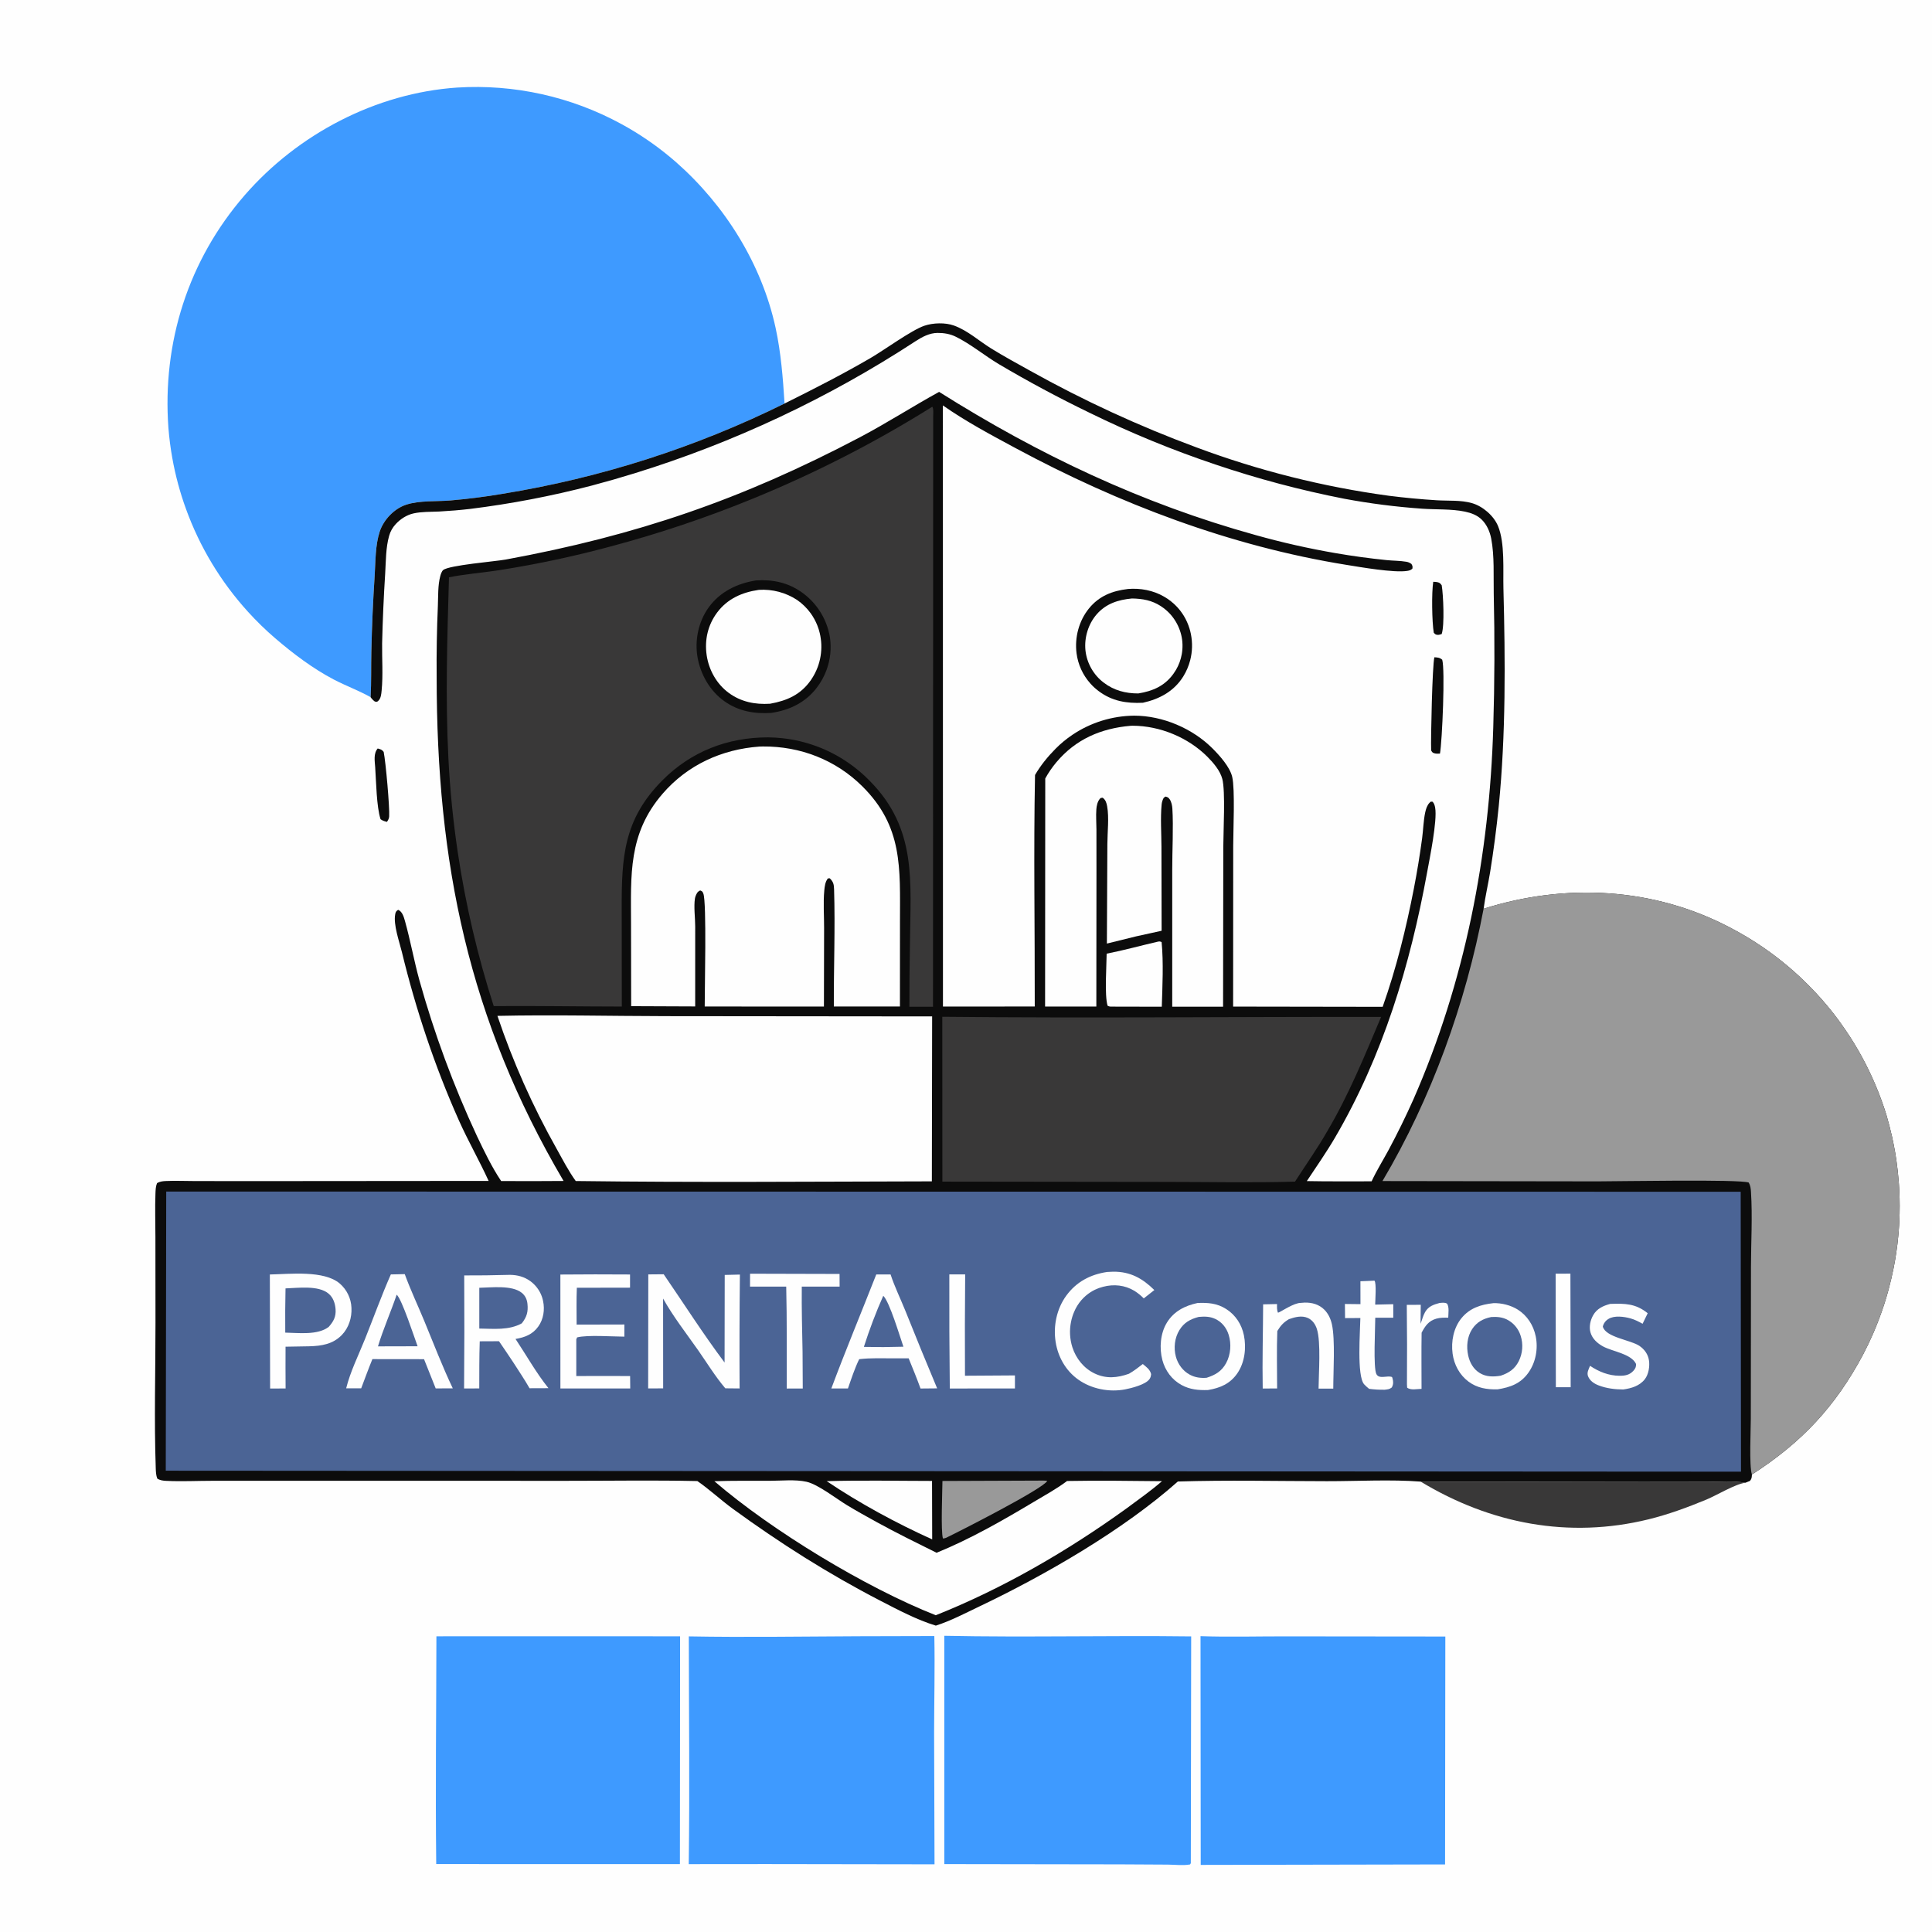
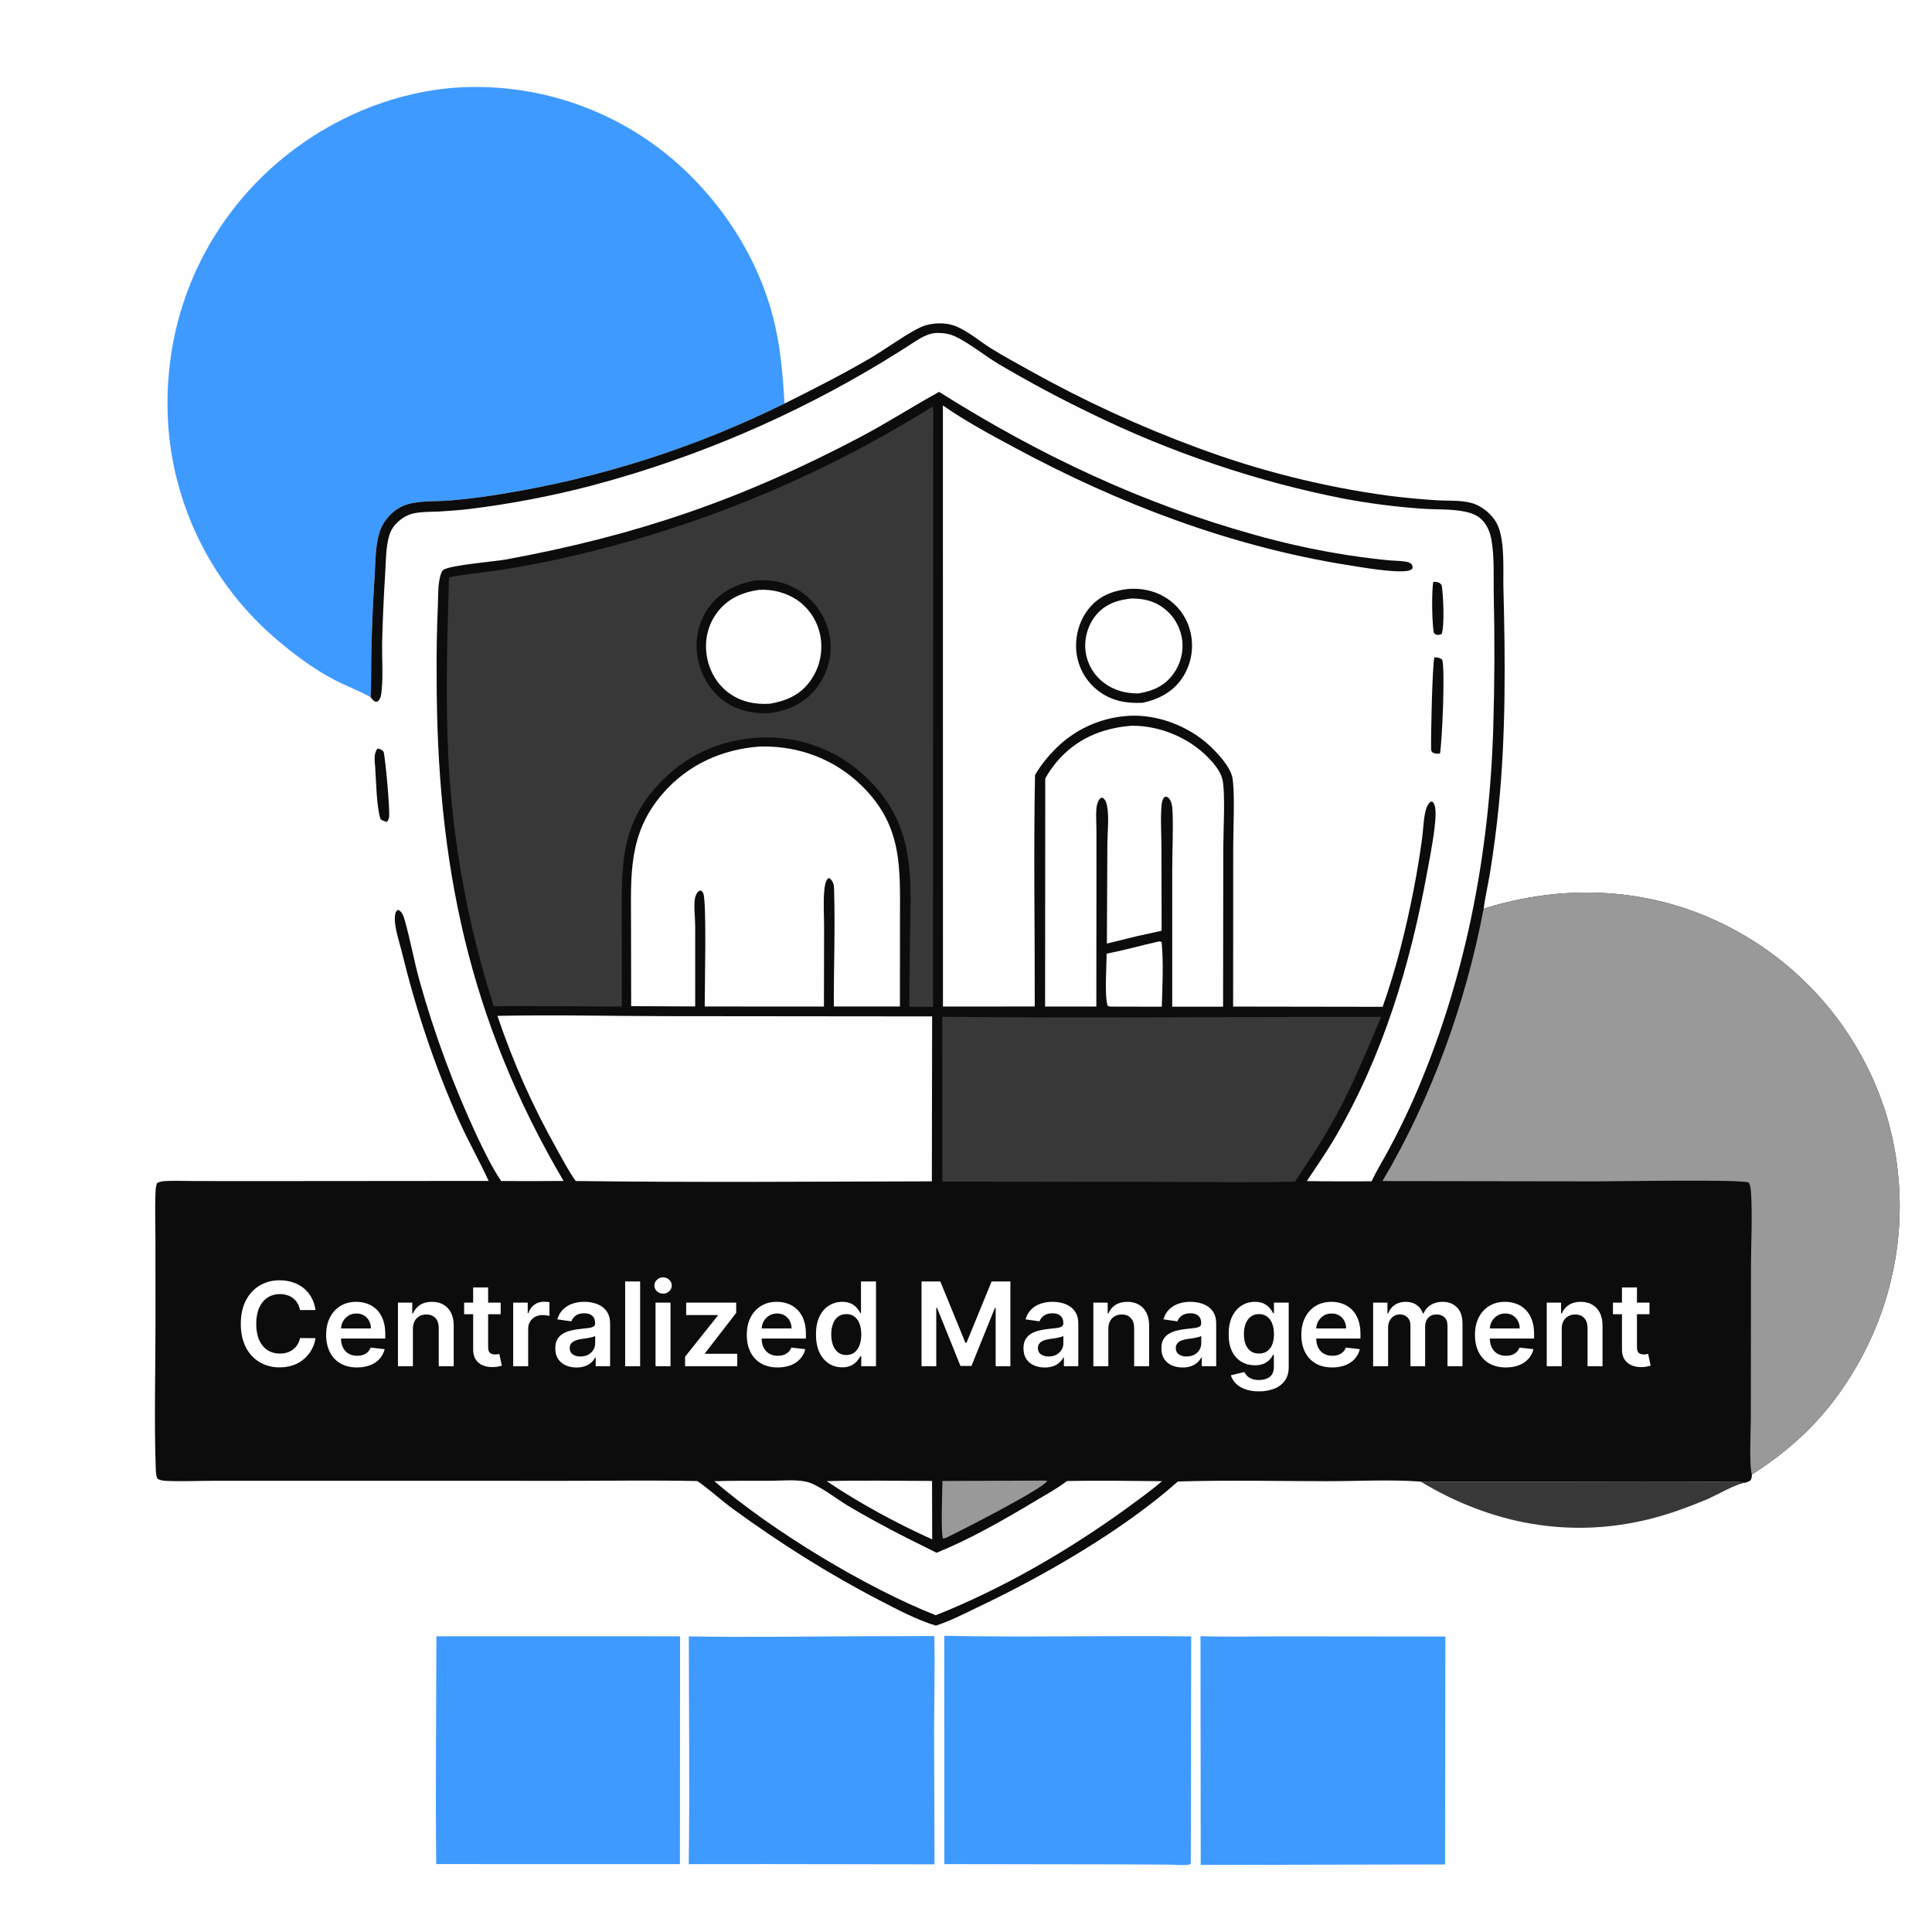
<svg xmlns="http://www.w3.org/2000/svg" width="140" height="140" fill="none">
  <g clip-path="url(#clip0_8_1853)">
    <path d="M0 0h140v140H0V0z" fill="#FEFEFE" />
    <path d="M103.858 42.16c.087.005.201.002.287.023.19.044.214.081.327.228.116.684.215 2.904-.002 3.535-.067.018-.182.06-.256.059-.176-.002-.206-.037-.318-.155-.131-.808-.163-2.888-.038-3.69zM27.37 54.237c.217.068.289.066.433.247.15.728.44 4.025.398 4.675-.01.162-.073.263-.16.397-.186-.047-.306-.079-.465-.192-.296-.92-.316-2.734-.388-3.765-.031-.454-.135-.997.182-1.362zm76.572-6.609c.24.017.375.018.566.177.219.705.001 5.878-.162 6.803-.104.002-.234.015-.335-.006-.19-.04-.216-.066-.304-.222-.036-.787.085-6.243.235-6.752z" fill="#0C0C0C" />
    <path d="M102.947 107.363l16.149.025 4.616-.006c.901-.002 1.878-.085 2.765.064-.728.086-2.069.906-2.824 1.219-1.364.565-2.766 1.081-4.201 1.433-5.773 1.415-11.455.321-16.505-2.735z" fill="#393838" />
    <path d="M81.73 42.68c.902-.075 1.833.096 2.618.552a4.045 4.045 0 01.947.748 4.083 4.083 0 01.487.643 4.04 4.04 0 01.412.918 3.942 3.942 0 01.102.403 4.266 4.266 0 01-.05 1.9 4.268 4.268 0 01-.5 1.172c-.674 1.079-1.716 1.637-2.923 1.908-1.183.059-2.243-.116-3.212-.846a3.987 3.987 0 01-.6-.55 4.075 4.075 0 01-1.001-2.195c-.143-1.147.17-2.34.9-3.242.738-.91 1.7-1.278 2.82-1.41z" fill="#0C0C0C" />
    <path d="M82.03 43.368c.762.014 1.432.13 2.086.553a3.696 3.696 0 01.419.319 3.296 3.296 0 01.473.516 3.483 3.483 0 01.59 1.263 3.248 3.248 0 01.09.69 3.597 3.597 0 01-.051.691 3.488 3.488 0 01-.417 1.137 3.56 3.56 0 01-.19.29c-.64.887-1.5 1.254-2.543 1.422-.918.004-1.77-.215-2.51-.786a3.255 3.255 0 01-.504-.47 3.428 3.428 0 01-.675-1.197 3.384 3.384 0 01-.143-.675c-.092-.924.205-1.904.816-2.606.677-.778 1.572-1.058 2.56-1.147z" fill="#FEFEFE" />
    <path d="M32.588 118.569l16.694.004-.013 16.508-.957-.001-16.702-.003c-.061-5.497.005-11.003.014-16.501l.964-.007zm54.406-.006c2.02.069 4.063.012 6.085.014l11.655.012-.019 16.515-17.706.034-.015-16.575zm-24.754.006l5.465-.014c.047 2.331-.013 4.67-.016 7.003l.03 9.537-12.177-.018-5.633.005c.075-5.497.01-11.005.005-16.503 4.103.075 8.22.005 12.325-.01zm6.187-.033c5.96.123 11.93-.031 17.89.044l-.026 16.435-.054.09c-.505.092-1.089.016-1.605.012l-3.471-.019-12.733-.019-.001-16.543zM26.856 50.521c-.854-.483-1.802-.826-2.674-1.283-1.507-.79-2.95-1.879-4.24-2.987a22.079 22.079 0 01-1.963-1.91 22.416 22.416 0 01-4.501-7.458 22.286 22.286 0 01-.994-3.7 22.389 22.389 0 01-.28-2.173c-.453-6.193 1.44-12.153 5.517-16.853 3.852-4.44 9.517-7.413 15.402-7.812a21.996 21.996 0 0111.911 2.646 21.894 21.894 0 013.55 2.414c.138.115.274.231.41.349 3.544 3.122 6.203 7.373 7.209 12.005.391 1.804.532 3.643.649 5.482a72.09 72.09 0 01-12.551 4.808 72.111 72.111 0 01-7.883 1.735 46.384 46.384 0 01-3.764.48c-1.025.088-2.236-.011-3.214.306-.869.282-1.644 1.093-1.926 1.958-.32.984-.298 2.129-.363 3.157-.12 1.843-.2 3.689-.242 5.536-.025 1.097.006 2.207-.053 3.3z" fill="#3E9AFF" />
    <path d="M56.852 29.241c2.103-1.047 4.19-2.11 6.222-3.292 1-.581 2.974-2.026 3.907-2.344.628-.214 1.511-.242 2.14-.017.99.356 1.794 1.096 2.677 1.647.925.576 1.9 1.1 2.851 1.632a85.953 85.953 0 0012.053 5.554 64.765 64.765 0 0013.95 3.505c1.15.145 2.303.254 3.459.325.838.053 1.751-.026 2.562.21.772.225 1.565.903 1.879 1.657.51 1.226.357 3.196.392 4.532.137 5.237.177 10.537-.338 15.757a81.239 81.239 0 01-.63 4.817c-.144.873-.35 1.75-.468 2.626 5.923-1.87 12.289-1.556 17.836 1.353a23.13 23.13 0 012.432 1.457 21.79 21.79 0 01.919.666 26.91 26.91 0 01.885.71 26.614 26.614 0 01.849.753 23.68 23.68 0 011.2 1.206 21.263 21.263 0 01.749.852 21.506 21.506 0 011.043 1.346 26.414 26.414 0 01.638.938 23.028 23.028 0 011.134 1.965 23.977 23.977 0 01.933 2.068 24.898 24.898 0 01.389 1.065c.06.18.119.36.175.54a25.14 25.14 0 01.421 1.625 25.322 25.322 0 01.216 1.097c.031.184.06.368.088.553a25.822 25.822 0 01.182 1.668 26.041 26.041 0 01.054 1.117 20.86 20.86 0 010 1.12 20.835 20.835 0 01-.1 1.675 20.725 20.725 0 01-.135 1.11 20.672 20.672 0 01-.187 1.103 25.174 25.174 0 01-.382 1.634 24.966 24.966 0 01-.319 1.072 24.45 24.45 0 01-.793 2.092 23.581 23.581 0 01-.725 1.513c-2.007 3.772-4.45 6.383-8.059 8.701-.017.219-.003.282-.139.461l-.335.136c-.887-.149-1.864-.066-2.765-.064l-4.616.006-16.149-.025c-2.117-.166-4.63-.029-6.79-.031-3.595-.003-7.212-.089-10.805.023-3.942 3.507-9.605 6.779-14.377 9.052-1.023.487-2.08 1.046-3.16 1.392-1.374-.416-2.765-1.155-4.04-1.814-3.749-1.939-7.24-4.152-10.65-6.635-.887-.645-1.69-1.403-2.591-2.027-3.18-.07-6.375-.015-9.556-.017l-18.625-.004-6.97.002c-1.104.001-2.23.059-3.33.005-.24-.012-.45-.035-.656-.166-.09-.234-.102-.484-.11-.733-.123-3.499-.018-7.037-.02-10.54l-.005-6.24c-.001-1.048-.038-2.109.003-3.156.01-.25.018-.51.116-.742.2-.114.392-.138.62-.15.717-.035 1.456.004 2.176.002l5.007.003 16.224-.013c-.677-1.482-1.492-2.9-2.157-4.39-1.736-3.885-3.125-8.054-4.127-12.188-.182-.753-.63-1.979-.485-2.75.031-.168.071-.227.213-.317.304.128.41.516.494.813.395 1.412.654 2.87 1.045 4.29a73.496 73.496 0 004.166 11.28c.532 1.113 1.07 2.243 1.758 3.27 1.508.01 3.015.008 4.523-.005-6.897-11.729-9.197-23.047-9.196-36.533a97.278 97.278 0 01.087-5.121c.029-.705-.007-1.506.177-2.187.032-.122.107-.344.208-.428.435-.356 3.763-.62 4.537-.762 9.498-1.749 17.095-4.35 25.651-8.855 1.961-1.033 3.813-2.229 5.75-3.294 7.21 4.55 14.708 8.1 22.946 10.38 1.912.537 3.847.973 5.804 1.309 1.215.21 2.436.376 3.663.5.474.05.977.042 1.444.121.15.026.245.074.37.159.082.156.092.167.069.34-.114.11-.226.14-.378.164-.96.15-3.363-.27-4.392-.436-8.414-1.352-16.512-4.437-23.993-8.465-1.788-.963-3.595-1.924-5.26-3.091l.005 43.561 6.652-.004c.012-5.585-.091-11.191.02-16.775.393-.682.93-1.341 1.485-1.9a7.978 7.978 0 011.22-1.01 8.152 8.152 0 014.483-1.39c2.065.002 4.228.924 5.682 2.384.508.51 1.247 1.328 1.418 2.049.212.892.074 3.87.073 4.986l-.006 11.662 10.836.017c.985-2.777 1.701-5.687 2.263-8.577.233-1.205.432-2.415.596-3.632.083-.618.094-1.274.225-1.882.052-.24.136-.517.314-.696.107-.107.053-.075.218-.077.117.122.161.28.189.442.163.929-.4 3.67-.583 4.675-1.23 6.739-3.201 13.29-6.681 19.235-.629 1.073-1.35 2.104-2.036 3.14 1.563.032 3.13.013 4.694.017.362-.78.826-1.522 1.235-2.28a57.203 57.203 0 001.785-3.637c3.748-8.536 5.522-17.706 5.796-27 .098-3.218.109-6.437.034-9.655-.025-1.29.059-2.738-.183-4.003-.096-.501-.313-1-.677-1.365-.331-.332-.776-.494-1.227-.589-.974-.204-2.109-.14-3.108-.213a49.54 49.54 0 01-5.637-.72 72.785 72.785 0 01-9.333-2.48 74.331 74.331 0 01-9.103-3.74 89.42 89.42 0 01-6.615-3.546c-1.025-.616-2.025-1.445-3.088-1.97-.421-.209-.868-.283-1.336-.28-.582.005-1.11.288-1.588.598a80.8 80.8 0 01-20.36 9.573c-1.027.317-2.06.614-3.1.89a68.06 68.06 0 01-8.836 1.694c-.741.085-1.484.147-2.229.187-.608.029-1.263.004-1.859.137-.488.109-.948.406-1.284.771a2.053 2.053 0 00-.482.855c-.243.856-.232 1.826-.284 2.712-.108 1.69-.182 3.381-.223 5.073-.015 1.125.075 2.303-.035 3.42-.026.265-.047.579-.26.767-.09.08-.122.047-.233.034a1.394 1.394 0 01-.306-.315c.059-1.093.028-2.203.053-3.3.041-1.847.122-3.692.242-5.536.064-1.028.043-2.173.363-3.157.282-.865 1.057-1.676 1.926-1.958.978-.317 2.189-.218 3.214-.306a46.426 46.426 0 003.764-.48 72.437 72.437 0 0010.461-2.508 72.194 72.194 0 009.973-4.035z" fill="#0C0C0C" />
    <path d="M59.905 107.331c2.536-.076 5.096-.019 7.634-.017l.011 4.236c-2.611-1.179-5.265-2.618-7.645-4.219zM83.9 68.237c.143-.021.126-.03.275.028.144 1.515.059 3.162.013 4.686l-3.678-.008a.478.478 0 01-.251-.066c-.229-.778-.073-2.847-.067-3.77 1.241-.242 2.475-.587 3.709-.87z" fill="#FEFEFE" />
    <path d="M75.599 107.289c.105 0 .188.008.29.024-.303.572-6.331 3.641-7.331 4.122a.78.78 0 01-.228.053c-.166-.512-.041-3.431-.037-4.171l7.306-.028z" fill="#999" />
    <path d="M77.325 107.318c2.29-.043 4.588-.008 6.878.014-.814.706-1.707 1.332-2.571 1.974-4.258 3.073-8.938 5.794-13.823 7.741-5.075-2.003-11.872-6.122-16.042-9.712 1.338-.048 2.685-.027 4.025-.031.836-.002 1.835-.11 2.646.069.833.184 2.174 1.235 2.936 1.696.694.421 1.407.816 2.118 1.208 1.435.791 2.909 1.515 4.376 2.243 2.44-.995 4.774-2.331 7.032-3.68.812-.486 1.669-.952 2.425-1.522zm4.593-54.723c.053-.002.105-.006.158-.006 1.977.005 4.018.85 5.414 2.246.432.432.927 1.011 1.083 1.61.234.896.074 3.785.072 4.918l-.016 11.586h-3.685v-9.885c-.002-1.395.093-3.139.01-4.477-.013-.208-.068-.48-.187-.657-.091-.136-.16-.176-.316-.208l-.126.095a1.232 1.232 0 00-.15.493c-.093.99-.014 2.061-.012 3.057l.012 6.08-1.816.398-2.15.53.035-7.212c.003-.864.132-1.89-.015-2.733-.043-.248-.115-.474-.326-.625-.103.015-.135-.003-.207.084-.17.2-.23.497-.25.752-.038.483.005.99.006 1.476l.002 2.996-.009 9.827-3.714-.003.012-16.525c.23-.417.497-.807.803-1.172 1.401-1.67 3.231-2.46 5.372-2.645zM55.027 54.1a7.13 7.13 0 01.252-.007c2.71-.022 5.27.965 7.205 2.883 2.951 2.926 2.733 5.926 2.732 9.746l-.003 6.214h-4.79c-.012-2.83.105-5.686.017-8.511-.01-.342-.06-.54-.315-.782l-.131.01c-.197.238-.235.579-.263.876-.083.882-.011 1.83-.014 2.718l-.012 5.693-2.727-.001-5.912-.005c-.007-1.193.152-7.55-.1-8.183-.06-.153-.082-.165-.225-.226-.07.033-.086.035-.152.093-.107.096-.206.336-.229.476-.097.607.016 1.404.017 2.036l-.001 5.8-4.64-.019-.009-5.942c-.006-3.57-.22-6.545 2.285-9.449 1.8-2.086 4.287-3.224 7.015-3.42zM36.046 73.614c4.066-.089 8.156.014 12.224.02l19.276.019-.02 11.952c-8.596.018-17.21.087-25.806-.024-.526-.73-.95-1.556-1.388-2.342a55.935 55.935 0 01-4.286-9.625z" fill="#FEFEFE" />
    <path d="M68.282 73.679c10.596.11 21.201-.005 31.799.01-1.188 2.807-2.328 5.614-3.88 8.246-.722 1.271-1.571 2.46-2.36 3.69-3.15.091-6.326.019-9.48.02l-16.073-.02-.006-11.946z" fill="#393838" />
    <path d="M107.508 65.85c5.923-1.87 12.289-1.556 17.836 1.353a23.13 23.13 0 012.432 1.457 24.755 24.755 0 01.919.666 26.91 26.91 0 01.885.71 27.122 27.122 0 01.849.753 23.314 23.314 0 011.949 2.058 21.506 21.506 0 011.043 1.346 26.792 26.792 0 01.638.938 23.028 23.028 0 011.134 1.965 23.977 23.977 0 01.933 2.068 24.703 24.703 0 01.564 1.605 25.14 25.14 0 01.421 1.625 25.322 25.322 0 01.216 1.097c.031.184.06.368.088.553a25.822 25.822 0 01.182 1.668 26.01 26.01 0 01.054 1.117 20.863 20.863 0 010 1.12 20.81 20.81 0 01-.1 1.675 20.763 20.763 0 01-.135 1.11 20.729 20.729 0 01-.187 1.103 25.303 25.303 0 01-.382 1.634 25.14 25.14 0 01-.319 1.072 24.45 24.45 0 01-.793 2.092 23.581 23.581 0 01-.725 1.513c-2.007 3.772-4.45 6.383-8.059 8.701-.209-.605-.08-3.255-.08-4.065l.011-10.964c.003-1.8.114-3.658.001-5.45-.015-.243-.04-.465-.164-.678-.654-.248-9.429-.087-10.946-.086l-15.595-.022c3.555-5.999 6.034-12.889 7.33-19.734z" fill="#999" />
    <path d="M67.555 29.473c.111.125.066.565.066.736l-.012 42.745h-1.712c0-1.525.015-3.05.041-4.574.036-4.47.54-8.321-2.922-11.804a10.261 10.261 0 00-1.568-1.32 10.382 10.382 0 00-4.765-1.764 10.416 10.416 0 00-1.025-.06c-2.933-.003-5.587 1.025-7.665 3.12-2.811 2.834-2.951 5.564-2.942 9.312l.008 7.075c-3.094-.003-6.189-.059-9.282-.034a70.351 70.351 0 01-2.605-11.14 70.475 70.475 0 01-.68-6.837c-.222-4.358-.082-8.734.043-13.094 1.121-.226 2.289-.318 3.421-.485a76.145 76.145 0 008.288-1.75A85.259 85.259 0 0054.6 36.116a86.353 86.353 0 006.62-3.045 84.723 84.723 0 006.336-3.597z" fill="#393838" />
    <path d="M54.78 42.06c1.212-.08 2.313.149 3.317.86a4.979 4.979 0 011.938 2.777 4.952 4.952 0 01.105.482 4.928 4.928 0 01.026 1.202 4.924 4.924 0 01-.272 1.171 4.843 4.843 0 01-.693 1.263c-.82 1.09-1.993 1.653-3.321 1.845-1.216.08-2.368-.125-3.38-.84-1.047-.737-1.736-1.94-1.954-3.194-.214-1.232.066-2.58.8-3.6.824-1.146 2.068-1.75 3.435-1.966z" fill="#0C0C0C" />
    <path d="M54.992 42.744a4.53 4.53 0 012.759.725 4.108 4.108 0 01.996.973 4.141 4.141 0 01.478.874 3.788 3.788 0 01.18.572 4.087 4.087 0 01.073.401 4.009 4.009 0 01.037.416 4.274 4.274 0 01-.264 1.64 4.326 4.326 0 01-.482.924c-.738 1.067-1.734 1.505-2.965 1.726-1.086.071-2.115-.134-3.005-.792-.873-.646-1.43-1.65-1.59-2.717-.165-1.113.084-2.2.76-3.103.75-1.002 1.814-1.467 3.023-1.639z" fill="#FEFEFE" />
-     <path d="M12.045 86.344l114.092.015.022 20.284-114.147-.07.033-20.228z" fill="#4B6495" />
-     <path d="M104.316 94.418c.192-.014.373-.052.545.05.167.26.088.707.084 1.016-.286-.005-.587-.007-.864.072-.559.16-.806.525-1.066 1.018-.022 1.355-.004 2.713-.005 4.068-.319.004-.78.121-1.043-.089l-.014-.253c.015-1.915.011-3.83-.012-5.745l1.012-.004-.015 1.376c.117-.285.175-.583.332-.852.243-.416.603-.535 1.046-.657zm8.411-2.123l1.071-.002.019 8.23h-1.074l-.016-8.228zm-13.129.506c.156.168.055 1.449.052 1.736l1.312-.03-.001.98h-1.304c.002.713-.158 3.639.084 4.09.21.391.793.066 1.134.21.01.031.022.062.031.094.068.245.069.432-.051.66-.188.141-.284.135-.513.164a7.538 7.538 0 01-1.134-.065l-.019-.017c-.115-.098-.235-.196-.336-.309-.547-.607-.286-3.908-.275-4.805l-1.11.007-.011-1.025 1.127.013-.003-1.66c.34-.008.678-.028 1.017-.043zm-30.806-.454h1.148a506.418 506.418 0 00-.014 7.344l3.62-.023v.945l-4.72.003a562.763 562.763 0 01-.034-8.269zm47.89 2.139c1.071-.038 1.842-.03 2.717.675l-.37.764c-.287-.157-.566-.304-.884-.391-.458-.126-1.172-.228-1.597.046a.871.871 0 00-.402.55c.211.785 2.017.965 2.653 1.398.361.246.617.597.689 1.033.072.432-.022 1.027-.295 1.379-.382.492-.976.662-1.564.746-.594-.002-1.217-.077-1.775-.291-.329-.126-.645-.327-.778-.668-.103-.262.046-.512.145-.754.637.428 1.355.717 2.132.72.399.003.727-.052 1.007-.357.141-.153.206-.287.194-.5-.355-.74-1.694-.895-2.381-1.263-.415-.223-.793-.561-.923-1.029-.114-.407-.007-.878.198-1.239.272-.481.724-.681 1.234-.82zm-62.33-2.188l6.485.017.005.917-2.742.002c-.018 1.586.028 3.174.057 4.76l.014 2.623-1.16.002c-.006-2.462.02-4.928-.039-7.388l-2.623.003.003-.936zm39.783 2.123a5.31 5.31 0 01.406-.03c.538-.013 1.048.133 1.434.522.28.283.452.658.538 1.043.25 1.11.1 3.436.101 4.667l-1.066.003c.007-1.106.183-3.368-.122-4.324-.11-.34-.32-.647-.654-.797-.444-.198-.936-.065-1.371.087-.397.237-.6.463-.842.858-.054 1.382-.013 2.778-.014 4.162l-1.044.006c-.037-2.029.022-4.07.03-6.1l1.008-.022c-.002.218-.02.422.067.627.12-.007.916-.56 1.436-.68l.093-.022zm-13.913-2.249c.147-.011.295-.018.443-.02 1.24-.013 2.126.484 2.983 1.33l-.766.605a3.828 3.828 0 00-.673-.545c-.698-.422-1.497-.503-2.28-.296a2.94 2.94 0 00-.588.214 3.156 3.156 0 00-.654.428 3.217 3.217 0 00-.332.332 3.125 3.125 0 00-.522.848 3.575 3.575 0 00-.221.71 3.676 3.676 0 00.093 1.84c.263.824.835 1.54 1.623 1.913.832.395 1.639.316 2.48.017.36-.207.677-.45 1.004-.706.257.215.522.392.602.731-.02.15-.03.238-.121.366-.281.394-1.293.65-1.758.74-1.152.223-2.445-.028-3.405-.712-.903-.643-1.463-1.638-1.634-2.721-.183-1.163.075-2.408.774-3.362.736-1.003 1.739-1.529 2.952-1.712zm-39.615.186c1.683-.015 3.365-.017 5.048-.004v.955l-3.855.007c-.038.887-.016 1.782-.016 2.67l3.46-.008-.001.88c-.826-.003-2.693-.137-3.423.054l-.06.142v2.66c1.3-.008 2.6-.008 3.9 0l.009.899-5.06.001-.002-8.256zm6.371-.01l1.116-.01c1.466 2.136 2.856 4.323 4.412 6.396l.01-6.347 1.1-.027c-.03 2.75-.038 5.501-.022 8.252l-1.035-.01c-.72-.844-1.336-1.854-1.974-2.766-.858-1.222-1.807-2.436-2.535-3.739l.005 6.509-1.087.005.01-8.263zm16.519.005l1.037-.002c.291.883.717 1.757 1.067 2.621a353.9 353.9 0 002.308 5.634l-1.204.011c-.266-.737-.564-1.46-.86-2.186h-1.023c-.848.001-1.72-.04-2.563.06-.329.682-.565 1.408-.813 2.121h-1.204c1.036-2.77 2.175-5.505 3.255-8.259z" fill="#FEFEFE" />
-     <path d="M64.005 93.898c.459.438 1.205 2.963 1.46 3.69l-1.463.027c-.468 0-.936-.005-1.403-.014.398-1.245.873-2.51 1.406-3.703z" fill="#4B6495" />
-     <path d="M28.321 92.35l1.009-.022c.419 1.15.945 2.259 1.413 3.39.676 1.633 1.306 3.29 2.067 4.886l-1.238.006-.844-2.118-1.103-.003-2.64-.002c-.286.7-.545 1.41-.812 2.117l-1.088-.001c.296-1.203.901-2.416 1.363-3.568.625-1.56 1.196-3.146 1.873-4.684z" fill="#FEFEFE" />
-     <path d="M28.745 93.817c.38.329 1.27 3.074 1.516 3.74l-1.31.001-1.562.005c.383-1.265.93-2.491 1.356-3.746z" fill="#4B6495" />
-     <path d="M108.206 94.432c.6-.022 1.271.149 1.777.467.691.436 1.139 1.141 1.301 1.936.184.898.003 1.885-.53 2.635-.569.801-1.311 1.056-2.234 1.208-.767.017-1.476-.091-2.107-.562-.651-.486-1.043-1.225-1.152-2.023-.121-.89.07-1.875.648-2.58.597-.728 1.398-.98 2.297-1.08z" fill="#FEFEFE" />
-     <path d="M108.057 95.437c.394-.026.768 0 1.129.174a1.97 1.97 0 011.004 1.177 2.45 2.45 0 01-.137 1.853c-.296.575-.711.845-1.308 1.048-.522.088-1.047.092-1.512-.191-.463-.282-.731-.758-.844-1.278-.139-.636-.076-1.352.287-1.906.335-.51.796-.758 1.381-.877z" fill="#4B6495" />
-     <path d="M86.78 94.419c.76-.03 1.41.015 2.075.438.68.433 1.123 1.117 1.283 1.902.187.917.06 1.977-.476 2.756-.523.761-1.248 1.065-2.125 1.212-.682.024-1.314-.032-1.927-.369-.693-.381-1.174-1.036-1.378-1.795-.235-.874-.151-1.948.329-2.726.507-.822 1.305-1.22 2.219-1.418z" fill="#FEFEFE" />
-     <path d="M86.862 95.428c.43-.034.803-.04 1.202.147.48.224.81.641.968 1.143.21.662.151 1.445-.182 2.057-.326.6-.789.863-1.413 1.063-.428.034-.83-.016-1.214-.22-.507-.27-.868-.762-1.016-1.314-.169-.632-.089-1.353.254-1.915.335-.55.792-.802 1.401-.96z" fill="#4B6495" />
-     <path d="M19.555 92.354c1.456-.03 3.925-.32 5.067.657a2.45 2.45 0 01.846 1.759c.037.709-.195 1.447-.693 1.963-.649.672-1.47.8-2.356.824l-1.727.03c-.012 1.008.002 2.018.004 3.027l-1.122.003-.02-8.263z" fill="#FEFEFE" />
-     <path d="M20.69 93.362c.913-.031 2.38-.237 3.115.376.339.282.48.705.512 1.133.04.543-.145.879-.494 1.278-.802.62-2.194.435-3.153.418a103.77 103.77 0 01.02-3.205z" fill="#4B6495" />
-     <path d="M36.753 92.385c.547-.024 1.059.064 1.531.354a2.305 2.305 0 01.548.47 2.348 2.348 0 01.523 1.074c.13.626.031 1.308-.344 1.835-.413.581-.98.793-1.654.908.791 1.19 1.491 2.447 2.385 3.566l-1.37.005c-.365-.642-.786-1.259-1.183-1.882-.339-.511-.682-1.02-1.03-1.525l-1.395.006c-.04 1.137-.03 2.277-.035 3.414l-1.1.005c.023-2.731.027-5.462.01-8.193a97.978 97.978 0 003.114-.037z" fill="#FEFEFE" />
-     <path d="M34.733 93.317c.879-.016 2.358-.208 3.074.363.253.202.38.478.414.796.062.59-.049.955-.409 1.418-.944.52-2.037.39-3.08.378v-2.955z" fill="#4B6495" />
+     <path d="M22.861 94.932H21.74a1.397 1.397 0 00-.177-.49 1.317 1.317 0 00-.758-.59 1.707 1.707 0 00-.525-.078c-.334 0-.63.084-.888.252-.257.166-.46.41-.605.732-.146.32-.219.71-.219 1.172 0 .47.073.865.219 1.187.148.32.35.562.605.726.258.162.553.243.885.243.184 0 .356-.024.516-.072a1.41 1.41 0 00.434-.22 1.337 1.337 0 00.513-.834l1.121.007a2.414 2.414 0 01-.273.822 2.422 2.422 0 01-1.328 1.133c-.3.108-.632.162-.998.162a2.79 2.79 0 01-1.445-.375 2.615 2.615 0 01-1.002-1.082c-.243-.472-.365-1.037-.365-1.697 0-.662.123-1.227.369-1.697.245-.472.58-.832 1.004-1.082a2.78 2.78 0 011.439-.375c.342 0 .66.048.953.144.294.096.556.237.786.423.23.183.418.41.566.677.15.266.248.57.294.912zm3.01 4.158c-.462 0-.86-.096-1.197-.288a1.949 1.949 0 01-.77-.821c-.18-.356-.27-.775-.27-1.257 0-.473.09-.889.27-1.247.182-.36.436-.64.761-.84.326-.201.709-.302 1.149-.302.284 0 .551.046.803.138.254.09.478.23.672.42.196.19.35.431.461.725.112.292.168.64.168 1.044v.332h-3.774v-.731h2.734a1.167 1.167 0 00-.135-.555.981.981 0 00-.369-.387 1.037 1.037 0 00-.545-.14c-.222 0-.417.053-.585.161a1.116 1.116 0 00-.393.42c-.092.172-.139.36-.14.567v.638c0 .268.048.498.146.69.098.19.235.336.411.438.176.1.382.15.618.15.158 0 .3-.023.428-.067a.95.95 0 00.333-.2.838.838 0 00.213-.327l1.013.114a1.58 1.58 0 01-.365.701 1.783 1.783 0 01-.684.462 2.617 2.617 0 01-.953.162zm4.05-2.788V99h-1.084v-4.605h1.037v.782h.054c.106-.257.275-.462.506-.614.234-.152.523-.228.867-.228.318 0 .595.068.83.204.238.136.422.333.552.59.132.258.197.571.195.939V99h-1.085v-2.764c0-.308-.08-.549-.24-.723-.158-.174-.377-.26-.657-.26-.19 0-.359.041-.506.125a.873.873 0 00-.345.357 1.204 1.204 0 00-.123.567zm6.36-1.907v.84h-2.648v-.84h2.648zm-1.994-1.103h1.085v4.323c0 .146.022.258.066.336a.356.356 0 00.18.156.69.69 0 00.246.041c.068 0 .13-.004.186-.014.058-.01.102-.02.132-.027l.183.848a2.035 2.035 0 01-.639.108 1.769 1.769 0 01-.734-.123 1.142 1.142 0 01-.52-.426c-.125-.192-.187-.431-.185-.72v-4.502zM37.188 99v-4.605h1.053v.767h.048a1.148 1.148 0 011.136-.833c.06 0 .127.003.2.009.077.004.14.011.19.021v.998a1.14 1.14 0 00-.22-.042 2.028 2.028 0 00-.284-.02c-.198 0-.376.042-.534.128a.943.943 0 00-.368.351.988.988 0 00-.135.519V99h-1.086zm4.59.093a1.92 1.92 0 01-.788-.156 1.286 1.286 0 01-.552-.468c-.134-.206-.2-.46-.2-.761 0-.26.047-.475.143-.645.096-.17.227-.306.393-.407a1.96 1.96 0 01.56-.231 4.57 4.57 0 01.651-.117c.27-.028.489-.053.657-.075a.973.973 0 00.366-.108c.078-.05.117-.127.117-.231v-.018c0-.226-.067-.4-.201-.525-.134-.124-.327-.186-.579-.186-.266 0-.477.058-.633.174a.864.864 0 00-.311.411l-1.014-.144c.08-.28.212-.513.396-.701a1.72 1.72 0 01.675-.426 2.58 2.58 0 01.881-.144c.222 0 .443.026.663.078.22.052.42.138.602.258a1.3 1.3 0 01.438.482c.112.204.168.46.168.765V99h-1.043v-.633h-.036a1.328 1.328 0 01-.28.36c-.117.11-.266.199-.446.267a1.8 1.8 0 01-.627.099zm.282-.798c.218 0 .407-.043.567-.129a.953.953 0 00.369-.347.887.887 0 00.132-.47v-.544a.508.508 0 01-.174.078c-.08.024-.17.045-.27.063-.1.018-.199.034-.297.048l-.255.036a1.889 1.889 0 00-.434.108.722.722 0 00-.303.21.513.513 0 00-.111.342c0 .2.073.35.219.453a.951.951 0 00.557.152zm4.326-5.435V99h-1.085v-6.14h1.085zM47.503 99v-4.605h1.085V99h-1.085zm.545-5.259a.633.633 0 01-.444-.17.551.551 0 01-.185-.417c0-.164.062-.303.186-.417a.627.627 0 01.443-.174.62.62 0 01.444.174.544.544 0 01.186.417.55.55 0 01-.186.416.626.626 0 01-.444.171zM49.644 99v-.69l2.374-2.977v-.039h-2.296v-.9h3.625v.741l-2.261 2.927v.039h2.339V99h-3.781zm6.707.09c-.461 0-.86-.096-1.196-.288a1.95 1.95 0 01-.77-.821c-.18-.356-.27-.775-.27-1.257 0-.473.09-.889.27-1.247.182-.36.435-.64.761-.84.326-.201.709-.302 1.148-.302.284 0 .552.046.804.138.254.09.478.23.672.42.195.19.35.431.461.725.112.292.168.64.168 1.044v.332h-3.775v-.731h2.735a1.168 1.168 0 00-.135-.555.982.982 0 00-.369-.387 1.037 1.037 0 00-.545-.14c-.222 0-.417.053-.585.161a1.116 1.116 0 00-.393.42c-.092.172-.139.36-.14.567v.638c0 .268.048.498.146.69.098.19.235.336.41.438.177.1.383.15.618.15.158 0 .301-.023.43-.067a.95.95 0 00.332-.2.837.837 0 00.213-.327l1.013.114a1.58 1.58 0 01-.366.701 1.782 1.782 0 01-.683.462 2.617 2.617 0 01-.954.162zm4.675-.01a1.74 1.74 0 01-.971-.278 1.895 1.895 0 01-.678-.81c-.166-.353-.249-.783-.249-1.288 0-.512.084-.944.252-1.296.17-.353.399-.62.687-.8.288-.182.608-.273.962-.273.27 0 .492.046.666.138.174.09.312.199.413.327.103.126.181.245.237.356h.045V92.86h1.089V99H62.41v-.725h-.066c-.056.111-.136.23-.242.356-.106.124-.246.23-.42.318a1.449 1.449 0 01-.657.132zm.303-.89c.23 0 .426-.061.588-.185.161-.126.285-.301.368-.525.084-.224.126-.485.126-.782 0-.298-.042-.557-.126-.777a1.105 1.105 0 00-.365-.513.946.946 0 00-.591-.183.957.957 0 00-.606.19c-.161.125-.283.3-.365.521a2.19 2.19 0 00-.123.761c0 .288.04.545.123.771.084.224.207.4.368.53a.95.95 0 00.603.192zm5.448-5.33h1.361l1.823 4.45h.072l1.823-4.45h1.361V99H72.15v-4.218h-.057l-1.697 4.2h-.797l-1.697-4.21h-.057V99h-1.068v-6.14zm8.929 6.233a1.92 1.92 0 01-.789-.156 1.286 1.286 0 01-.552-.468c-.133-.206-.2-.46-.2-.761 0-.26.048-.475.143-.645.096-.17.227-.306.393-.407a1.96 1.96 0 01.56-.231 4.57 4.57 0 01.651-.117c.27-.028.49-.053.657-.075a.972.972 0 00.366-.108c.078-.05.117-.127.117-.231v-.018c0-.226-.067-.4-.201-.525-.134-.124-.327-.186-.579-.186-.266 0-.476.058-.632.174a.863.863 0 00-.312.411l-1.014-.144c.08-.28.212-.513.396-.701.184-.19.409-.332.675-.426a2.58 2.58 0 01.881-.144c.222 0 .443.026.663.078.22.052.42.138.602.258a1.3 1.3 0 01.438.482c.112.204.168.46.168.765V99h-1.043v-.633h-.036a1.326 1.326 0 01-.726.627 1.8 1.8 0 01-.626.099zm.281-.798c.218 0 .407-.043.567-.129a.952.952 0 00.369-.347.886.886 0 00.132-.47v-.544a.51.51 0 01-.174.078 2.46 2.46 0 01-.27.063c-.1.018-.199.034-.297.048l-.255.036a1.889 1.889 0 00-.434.108.721.721 0 00-.303.21.513.513 0 00-.111.342c0 .2.073.35.219.453a.951.951 0 00.557.152zm4.327-1.993V99h-1.086v-4.605h1.038v.782h.054c.106-.257.275-.462.506-.614.234-.152.523-.228.867-.228.318 0 .594.068.83.204.238.136.422.333.552.59.132.258.197.571.195.939V99h-1.085v-2.764c0-.308-.08-.549-.24-.723-.158-.174-.377-.26-.657-.26-.19 0-.359.041-.507.125a.873.873 0 00-.344.357 1.205 1.205 0 00-.123.567zm5.384 2.79a1.92 1.92 0 01-.788-.155 1.286 1.286 0 01-.552-.468c-.134-.206-.2-.46-.2-.761 0-.26.047-.475.143-.645.096-.17.227-.306.393-.407a1.96 1.96 0 01.56-.231c.21-.054.427-.093.651-.117.27-.028.489-.053.657-.075a.973.973 0 00.365-.108c.078-.05.117-.127.117-.231v-.018c0-.226-.067-.4-.2-.525-.134-.124-.327-.186-.58-.186-.265 0-.476.058-.632.174a.864.864 0 00-.312.411l-1.013-.144c.08-.28.212-.513.396-.701a1.72 1.72 0 01.674-.426c.266-.096.56-.144.882-.144.222 0 .443.026.662.078.22.052.421.138.603.258a1.3 1.3 0 01.438.482c.112.204.168.46.168.765V99h-1.044v-.633h-.036a1.328 1.328 0 01-.278.36c-.118.11-.267.199-.447.267a1.8 1.8 0 01-.627.099zm.282-.797c.218 0 .407-.043.567-.129a.953.953 0 00.368-.347.887.887 0 00.132-.47v-.544a.51.51 0 01-.173.078c-.08.024-.17.045-.27.063-.1.018-.2.034-.297.048l-.255.036a1.889 1.889 0 00-.435.108.722.722 0 00-.303.21.512.512 0 00-.11.342c0 .2.073.35.218.453a.951.951 0 00.558.152zm5.244 2.528c-.39 0-.725-.053-1.005-.159a1.783 1.783 0 01-.674-.42 1.454 1.454 0 01-.354-.584l.977-.237c.044.09.108.179.192.267.084.09.197.163.34.221.143.06.324.09.542.09.307 0 .562-.075.764-.225.202-.147.303-.391.303-.731v-.873h-.054a1.538 1.538 0 01-.246.345 1.257 1.257 0 01-.422.297c-.174.08-.393.12-.657.12-.354 0-.675-.083-.963-.249a1.784 1.784 0 01-.683-.75c-.168-.333-.252-.75-.252-1.252 0-.506.084-.933.252-1.28.17-.35.399-.615.686-.795.288-.182.61-.273.963-.273.27 0 .492.046.665.138.176.09.316.199.42.327a1.8 1.8 0 01.237.356h.06v-.761h1.07v4.68c0 .394-.094.72-.282.977a1.691 1.691 0 01-.77.579 3.014 3.014 0 01-1.11.192zm.009-2.74c.23 0 .425-.056.587-.168.162-.112.285-.273.37-.483.083-.21.125-.462.125-.755 0-.29-.042-.544-.126-.762a1.086 1.086 0 00-.366-.507.946.946 0 00-.59-.183.957.957 0 00-.606.19 1.145 1.145 0 00-.366.518 2.102 2.102 0 00-.123.743c0 .282.041.53.123.741.084.21.207.374.37.492.163.116.364.174.602.174zm5.303 1.007c-.461 0-.86-.096-1.196-.288a1.95 1.95 0 01-.77-.821c-.18-.356-.27-.775-.27-1.257 0-.473.09-.889.27-1.247.181-.36.435-.64.761-.84.326-.201.709-.302 1.148-.302.284 0 .552.046.804.138.254.09.478.23.671.42.196.19.35.431.462.725.112.292.168.64.168 1.044v.332h-3.775v-.731h2.735a1.168 1.168 0 00-.135-.555.982.982 0 00-.369-.387 1.037 1.037 0 00-.546-.14c-.222 0-.416.053-.584.161a1.116 1.116 0 00-.393.42c-.092.172-.139.36-.14.567v.638c0 .268.048.498.146.69.098.19.235.336.41.438.177.1.382.15.618.15.158 0 .301-.023.43-.067a.952.952 0 00.332-.2.838.838 0 00.213-.327l1.013.114a1.58 1.58 0 01-.366.701 1.782 1.782 0 01-.683.462 2.617 2.617 0 01-.954.162zm2.966-.09v-4.605h1.038v.782h.054c.095-.263.254-.47.476-.617.222-.15.487-.225.795-.225.312 0 .574.076.788.228.216.15.368.355.456.614h.048a1.26 1.26 0 01.516-.611c.243-.154.532-.231.866-.231.424 0 .77.134 1.037.402.268.267.402.658.402 1.172V99h-1.088v-2.923c0-.286-.076-.495-.228-.627a.814.814 0 00-.558-.2c-.262 0-.466.081-.614.245-.146.162-.219.373-.219.633V99h-1.065v-2.968c0-.238-.071-.428-.215-.57a.755.755 0 00-.558-.213.788.788 0 00-.426.12.837.837 0 00-.306.333 1.039 1.039 0 00-.113.498V99h-1.086zm9.616.09c-.462 0-.861-.096-1.196-.288a1.95 1.95 0 01-.771-.821c-.18-.356-.27-.775-.27-1.257 0-.473.09-.889.27-1.247.182-.36.436-.64.762-.84.325-.201.708-.302 1.148-.302.284 0 .552.046.803.138.254.09.478.23.672.42.196.19.35.431.462.725.112.292.168.64.168 1.044v.332h-3.775v-.731h2.734a1.167 1.167 0 00-.135-.555.986.986 0 00-.368-.387 1.038 1.038 0 00-.546-.14c-.222 0-.417.053-.585.161a1.116 1.116 0 00-.393.42c-.091.172-.138.36-.14.567v.638c0 .268.049.498.146.69.098.19.235.336.411.438.176.1.382.15.618.15.158 0 .301-.023.429-.067a.956.956 0 00.332-.2.837.837 0 00.213-.327l1.014.114a1.579 1.579 0 01-.366.701 1.784 1.784 0 01-.684.462 2.615 2.615 0 01-.953.162zm4.051-2.788V99h-1.085v-4.605h1.037v.782h.054a1.32 1.32 0 01.507-.614c.234-.152.522-.228.866-.228.318 0 .595.068.831.204.237.136.421.333.551.59.132.258.197.571.195.939V99h-1.085v-2.764c0-.308-.08-.549-.24-.723-.158-.174-.377-.26-.657-.26-.189 0-.358.041-.506.125a.874.874 0 00-.345.357 1.204 1.204 0 00-.123.567zm6.359-1.907v.84h-2.647v-.84h2.647zm-1.994-1.103h1.086v4.323c0 .146.022.258.065.336a.356.356 0 00.18.156.69.69 0 00.246.041c.068 0 .13-.004.186-.014.058-.01.102-.02.132-.027l.183.848a2.039 2.039 0 01-.639.108 1.766 1.766 0 01-.734-.123 1.143 1.143 0 01-.519-.426c-.126-.192-.188-.431-.186-.72v-4.502z" fill="#fff" />
  </g>
  <defs>
    <clipPath id="clip0_8_1853">
      <path fill="#fff" d="M0 0h140v140H0z" />
    </clipPath>
  </defs>
</svg>
